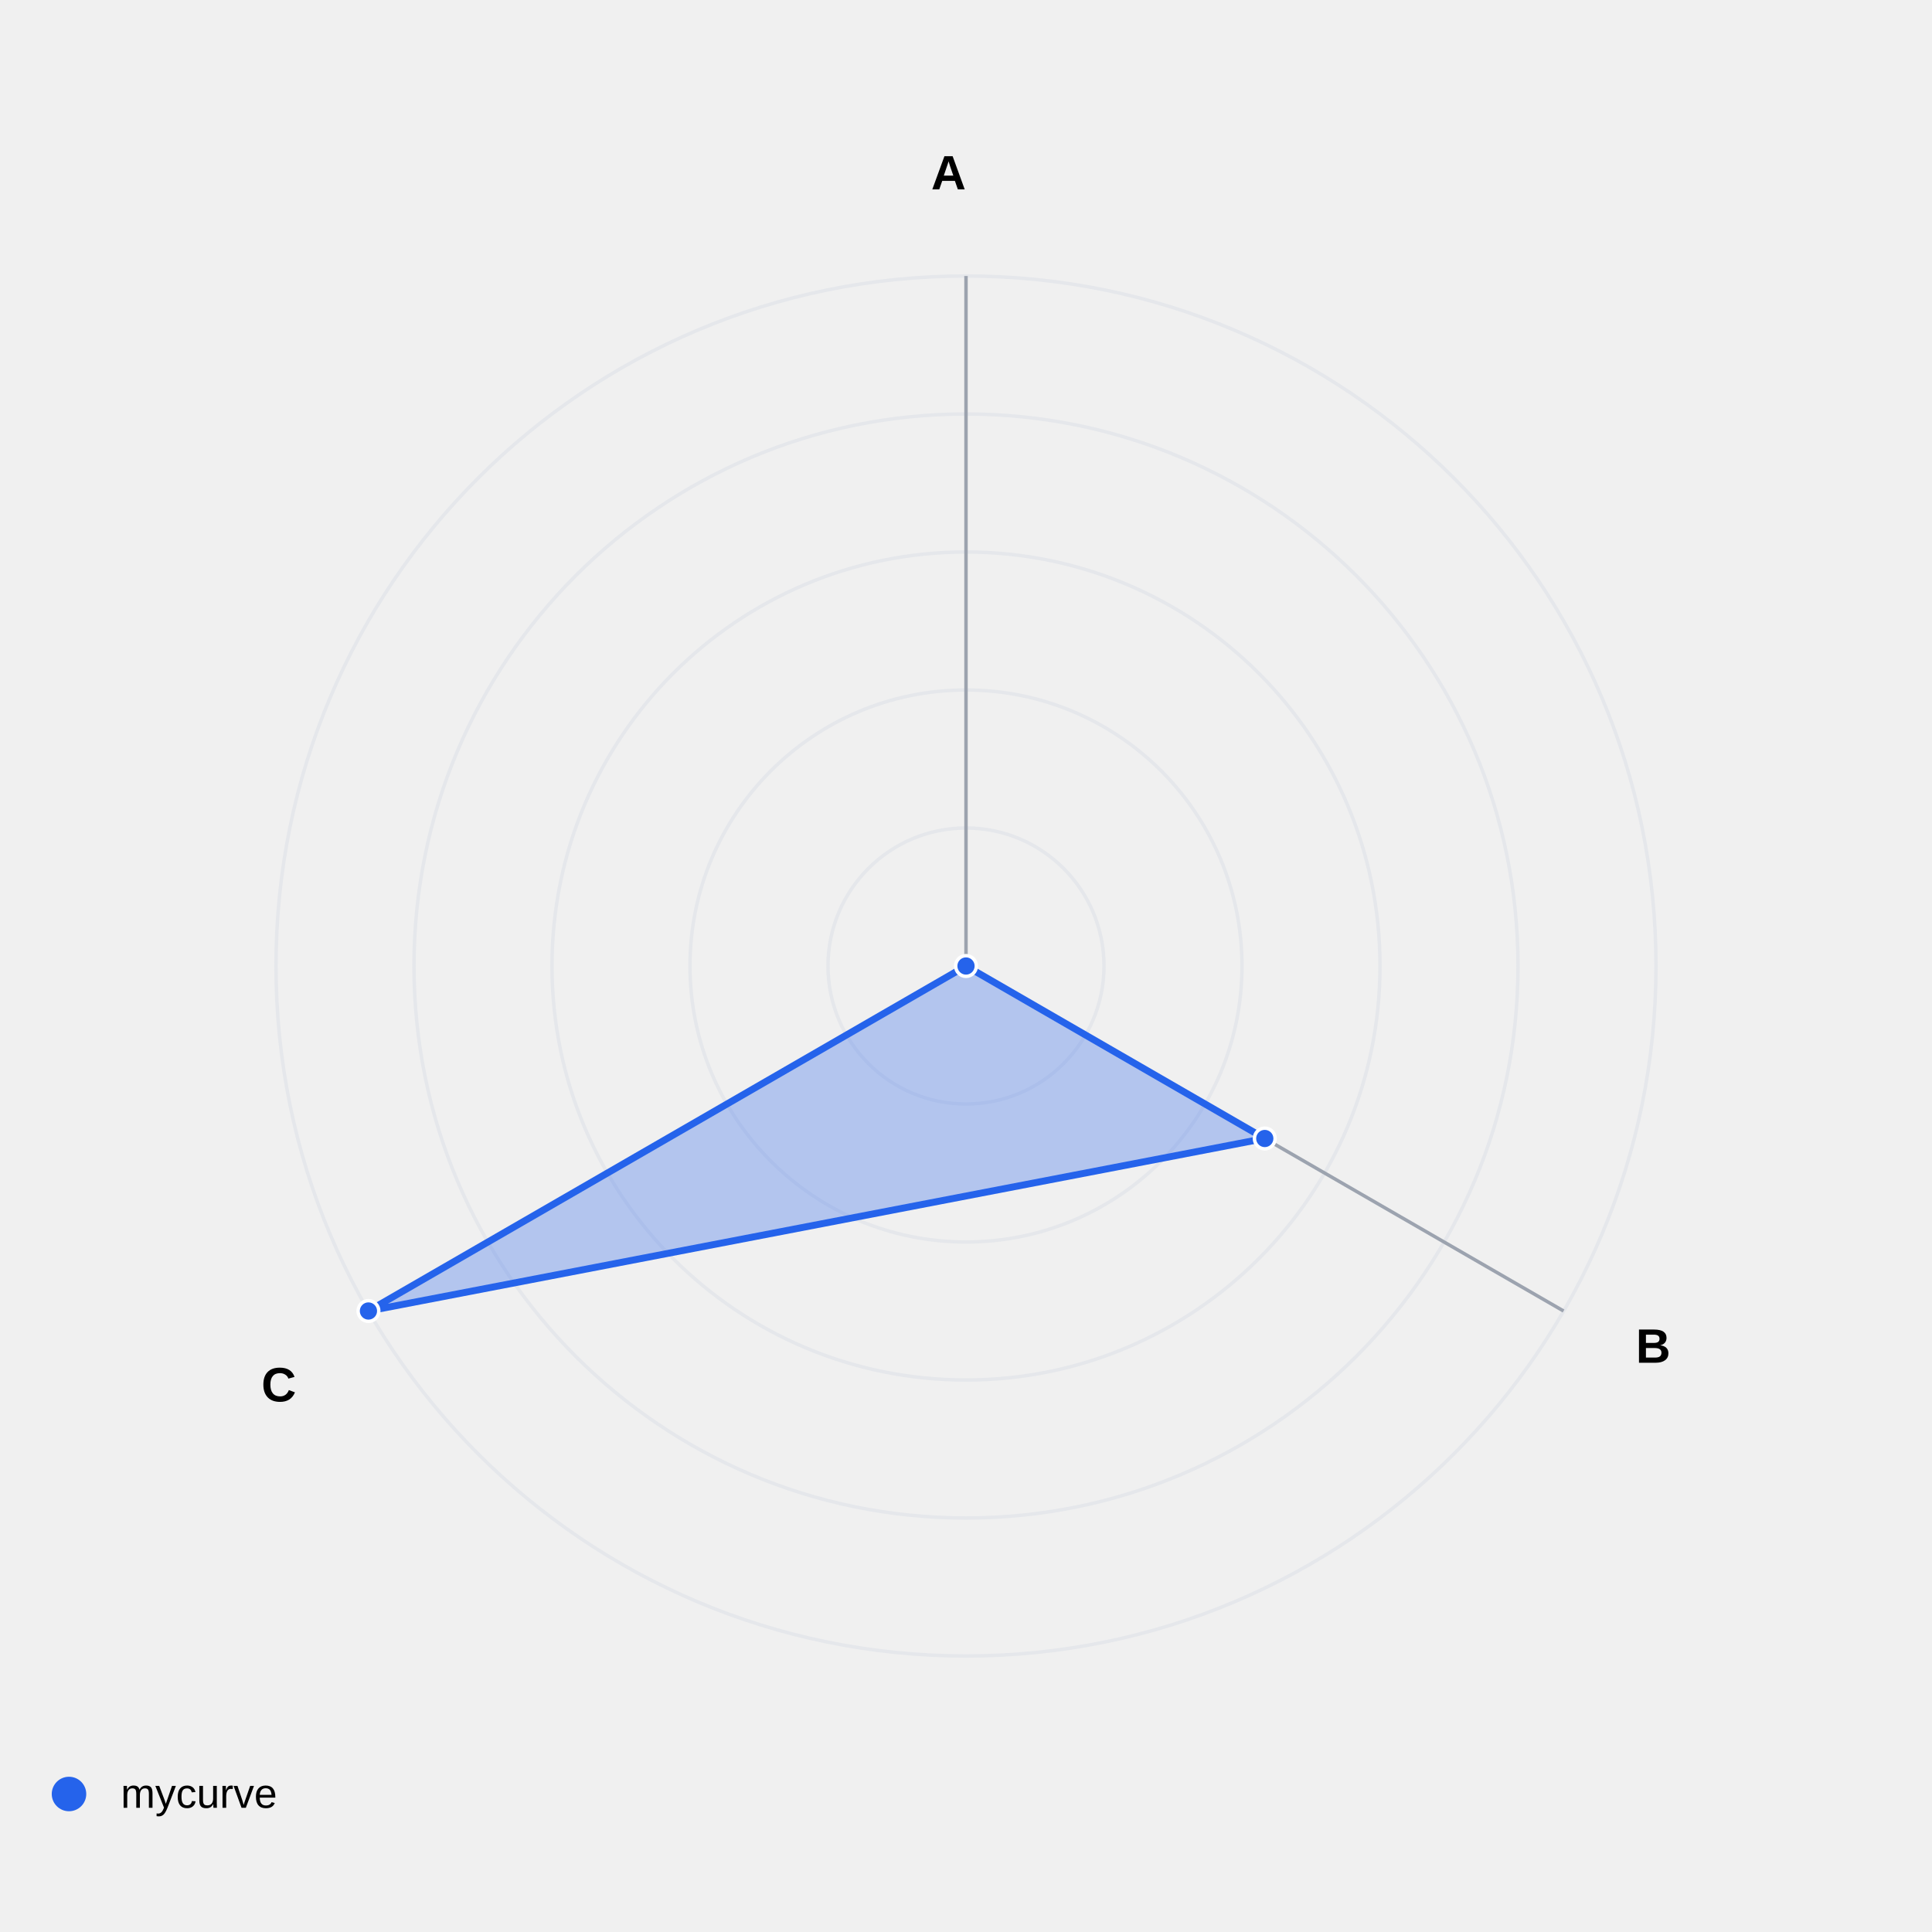
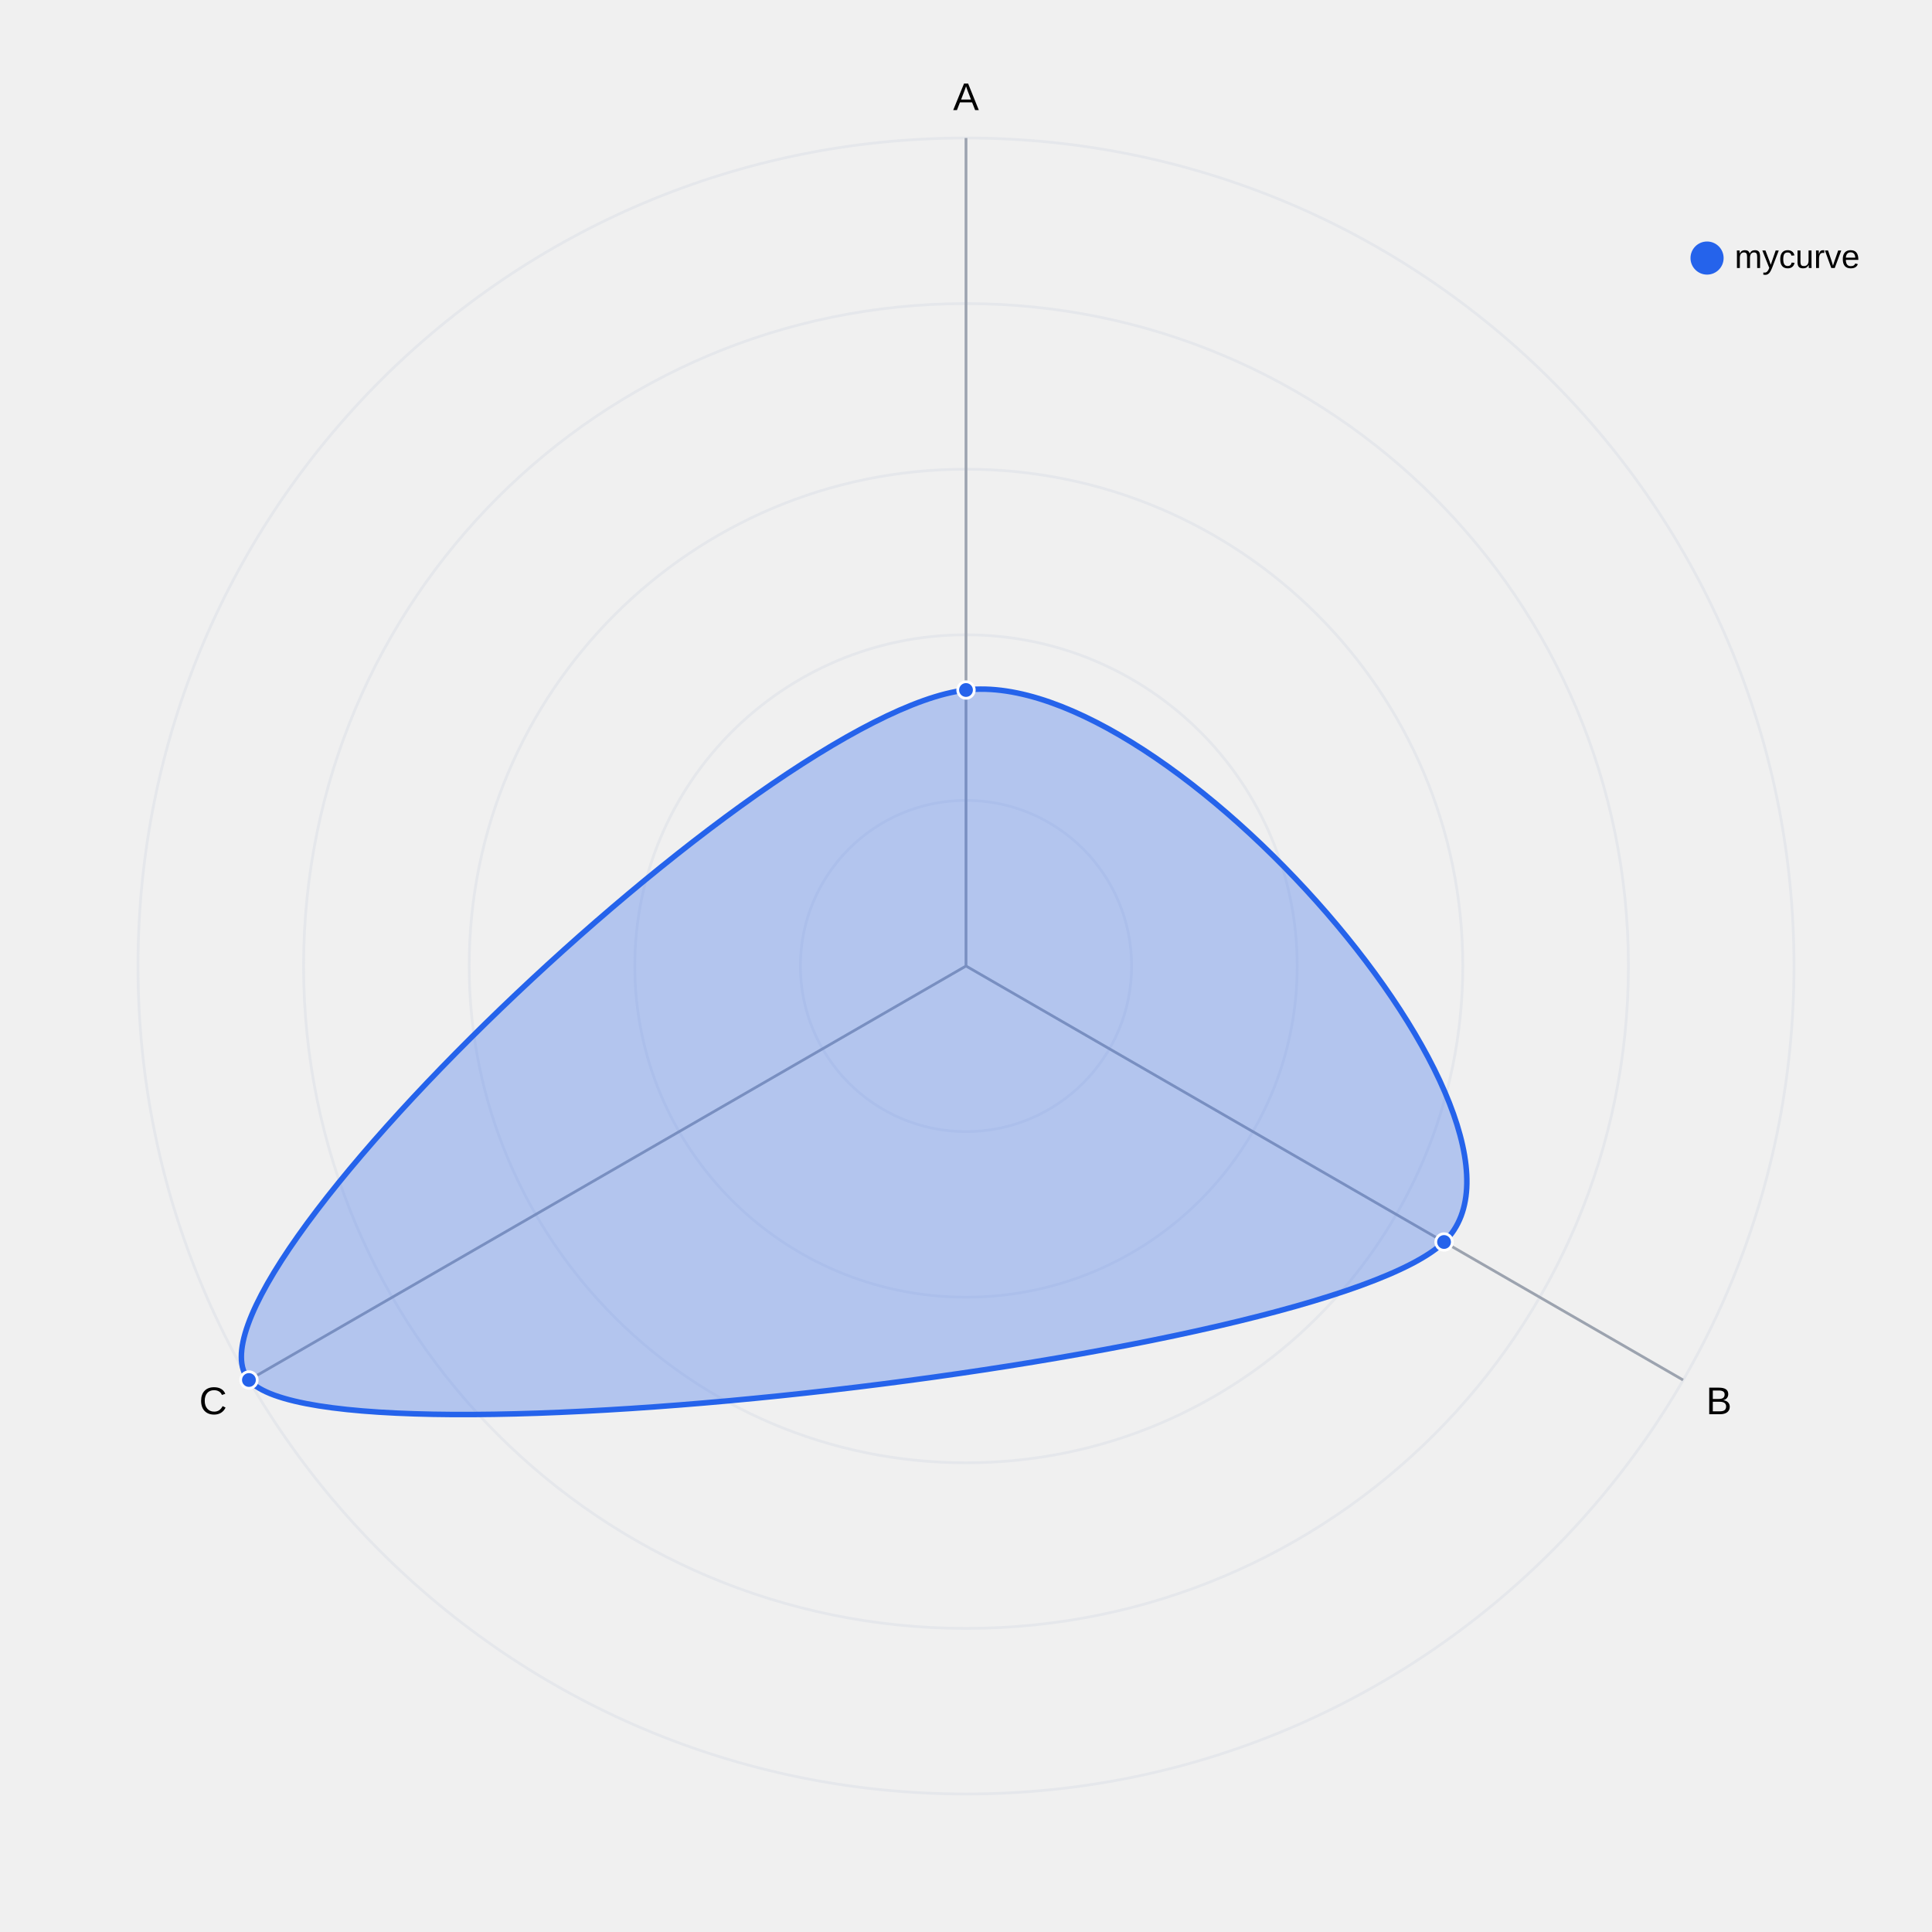
- <svg xmlns="http://www.w3.org/2000/svg" width="560.0" height="560.0" viewBox="0 0 560 560" version="1.2" baseProfile="tiny">
-   <circle fill="none" stroke="#e5e7eb" stroke-width="1" cx="280.0" cy="280.0" r="40.0" />
-   <circle fill="none" stroke="#e5e7eb" stroke-width="1" cx="280.0" cy="280.0" r="80.0" />
-   <circle fill="none" stroke="#e5e7eb" stroke-width="1" cx="280.0" cy="280.0" r="120.0" />
-   <circle fill="none" stroke="#e5e7eb" stroke-width="1" cx="280.0" cy="280.0" r="160.0" />
-   <circle fill="none" stroke="#e5e7eb" stroke-width="1" cx="280.0" cy="280.0" r="200.0" />
-   <line stroke="#9ca3af" stroke-width="1" x1="280.0" y1="280.0" x2="280.0" y2="80.0" />
-   <text fill="#000000" x="280.0" y="54.9" text-anchor="end" font-family="Arial, Helvetica, sans-serif" font-size="14" font-weight="bold">A</text>
-   <line stroke="#9ca3af" stroke-width="1" x1="280.0" y1="280.0" x2="453.205" y2="380.0" />
-   <text fill="#000000" x="479.186" y="395.0" text-anchor="middle" font-family="Arial, Helvetica, sans-serif" font-size="14" font-weight="bold">B</text>
-   <line stroke="#9ca3af" stroke-width="1" x1="280.0" y1="280.0" x2="106.795" y2="380.0" />
-   <text fill="#000000" x="80.814" y="406.2" text-anchor="middle" font-family="Arial, Helvetica, sans-serif" font-size="14" font-weight="bold">C</text>
-   <polygon fill="#2563eb" fill-opacity="0.3" stroke="#2563eb" stroke-width="2" points="280.0,280.0 366.603,330.0 106.795,380.0" />
-   <circle fill="#2563eb" stroke="#ffffff" stroke-width="1" cx="280.0" cy="280.0" r="3.0" />
-   <circle fill="#2563eb" stroke="#ffffff" stroke-width="1" cx="366.603" cy="330.0" r="3.0" />
-   <circle fill="#2563eb" stroke="#ffffff" stroke-width="1" cx="106.795" cy="380.0" r="3.0" />
-   <circle fill="#2563eb" stroke="none" cx="20.0" cy="520.0" r="5.0" />
-   <text fill="#000000" x="35.0" y="524.0" text-anchor="start" font-family="Arial, Helvetica, sans-serif" font-size="12">mycurve</text>
+ <svg xmlns="http://www.w3.org/2000/svg" width="700.0" height="700.0" viewBox="0 0 700 700" version="1.2" baseProfile="tiny">
+   <circle class="radarGraticule" fill="none" stroke="#e5e7eb" stroke-width="1" cx="350.0" cy="350.0" r="60.0" />
+   <circle class="radarGraticule" fill="none" stroke="#e5e7eb" stroke-width="1" cx="350.0" cy="350.0" r="120.0" />
+   <circle class="radarGraticule" fill="none" stroke="#e5e7eb" stroke-width="1" cx="350.0" cy="350.0" r="180.0" />
+   <circle class="radarGraticule" fill="none" stroke="#e5e7eb" stroke-width="1" cx="350.0" cy="350.0" r="240.0" />
+   <circle class="radarGraticule" fill="none" stroke="#e5e7eb" stroke-width="1" cx="350.0" cy="350.0" r="300.0" />
+   <line class="radarAxisLine" stroke="#9ca3af" stroke-width="1" x1="350.0" y1="350.0" x2="350.0" y2="50.0" />
+   <text class="radarAxisLabel" fill="#000000" x="350.0" y="39.9" text-anchor="middle" font-family="Arial, Helvetica, sans-serif" font-size="14">A</text>
+   <line class="radarAxisLine" stroke="#9ca3af" stroke-width="1" x1="350.0" y1="350.0" x2="609.808" y2="500.0" />
+   <text class="radarAxisLabel" fill="#000000" x="622.798" y="512.4" text-anchor="middle" font-family="Arial, Helvetica, sans-serif" font-size="14">B</text>
+   <line class="radarAxisLine" stroke="#9ca3af" stroke-width="1" x1="350.0" y1="350.0" x2="90.192" y2="500.0" />
+   <text class="radarAxisLabel" fill="#000000" x="77.202" y="512.4" text-anchor="middle" font-family="Arial, Helvetica, sans-serif" font-size="14">C</text>
+   <path class="radarCurve-0" fill="#2563eb" fill-opacity="0.3" stroke="#2563eb" stroke-width="2" d="M350.0,250.0 C423.612,241.5 567.372,407.5 523.205,450.0 C479.038,492.5 119.637,534.0 90.192,500.0 C60.748,466.0 276.388,258.5 350.0,250.0 Z" />
+   <circle fill="#2563eb" stroke="#ffffff" stroke-width="1" cx="350.0" cy="250.0" r="3.0" />
+   <circle fill="#2563eb" stroke="#ffffff" stroke-width="1" cx="523.205" cy="450.0" r="3.0" />
+   <circle fill="#2563eb" stroke="#ffffff" stroke-width="1" cx="90.192" cy="500.0" r="3.0" />
+   <circle fill="#2563eb" stroke="none" cx="618.5" cy="93.5" r="6.0" />
+   <text class="radarLegendText" fill="#000000" x="628.5" y="97.1" text-anchor="start" font-family="Arial, Helvetica, sans-serif" font-size="12">mycurve</text>
</svg>
